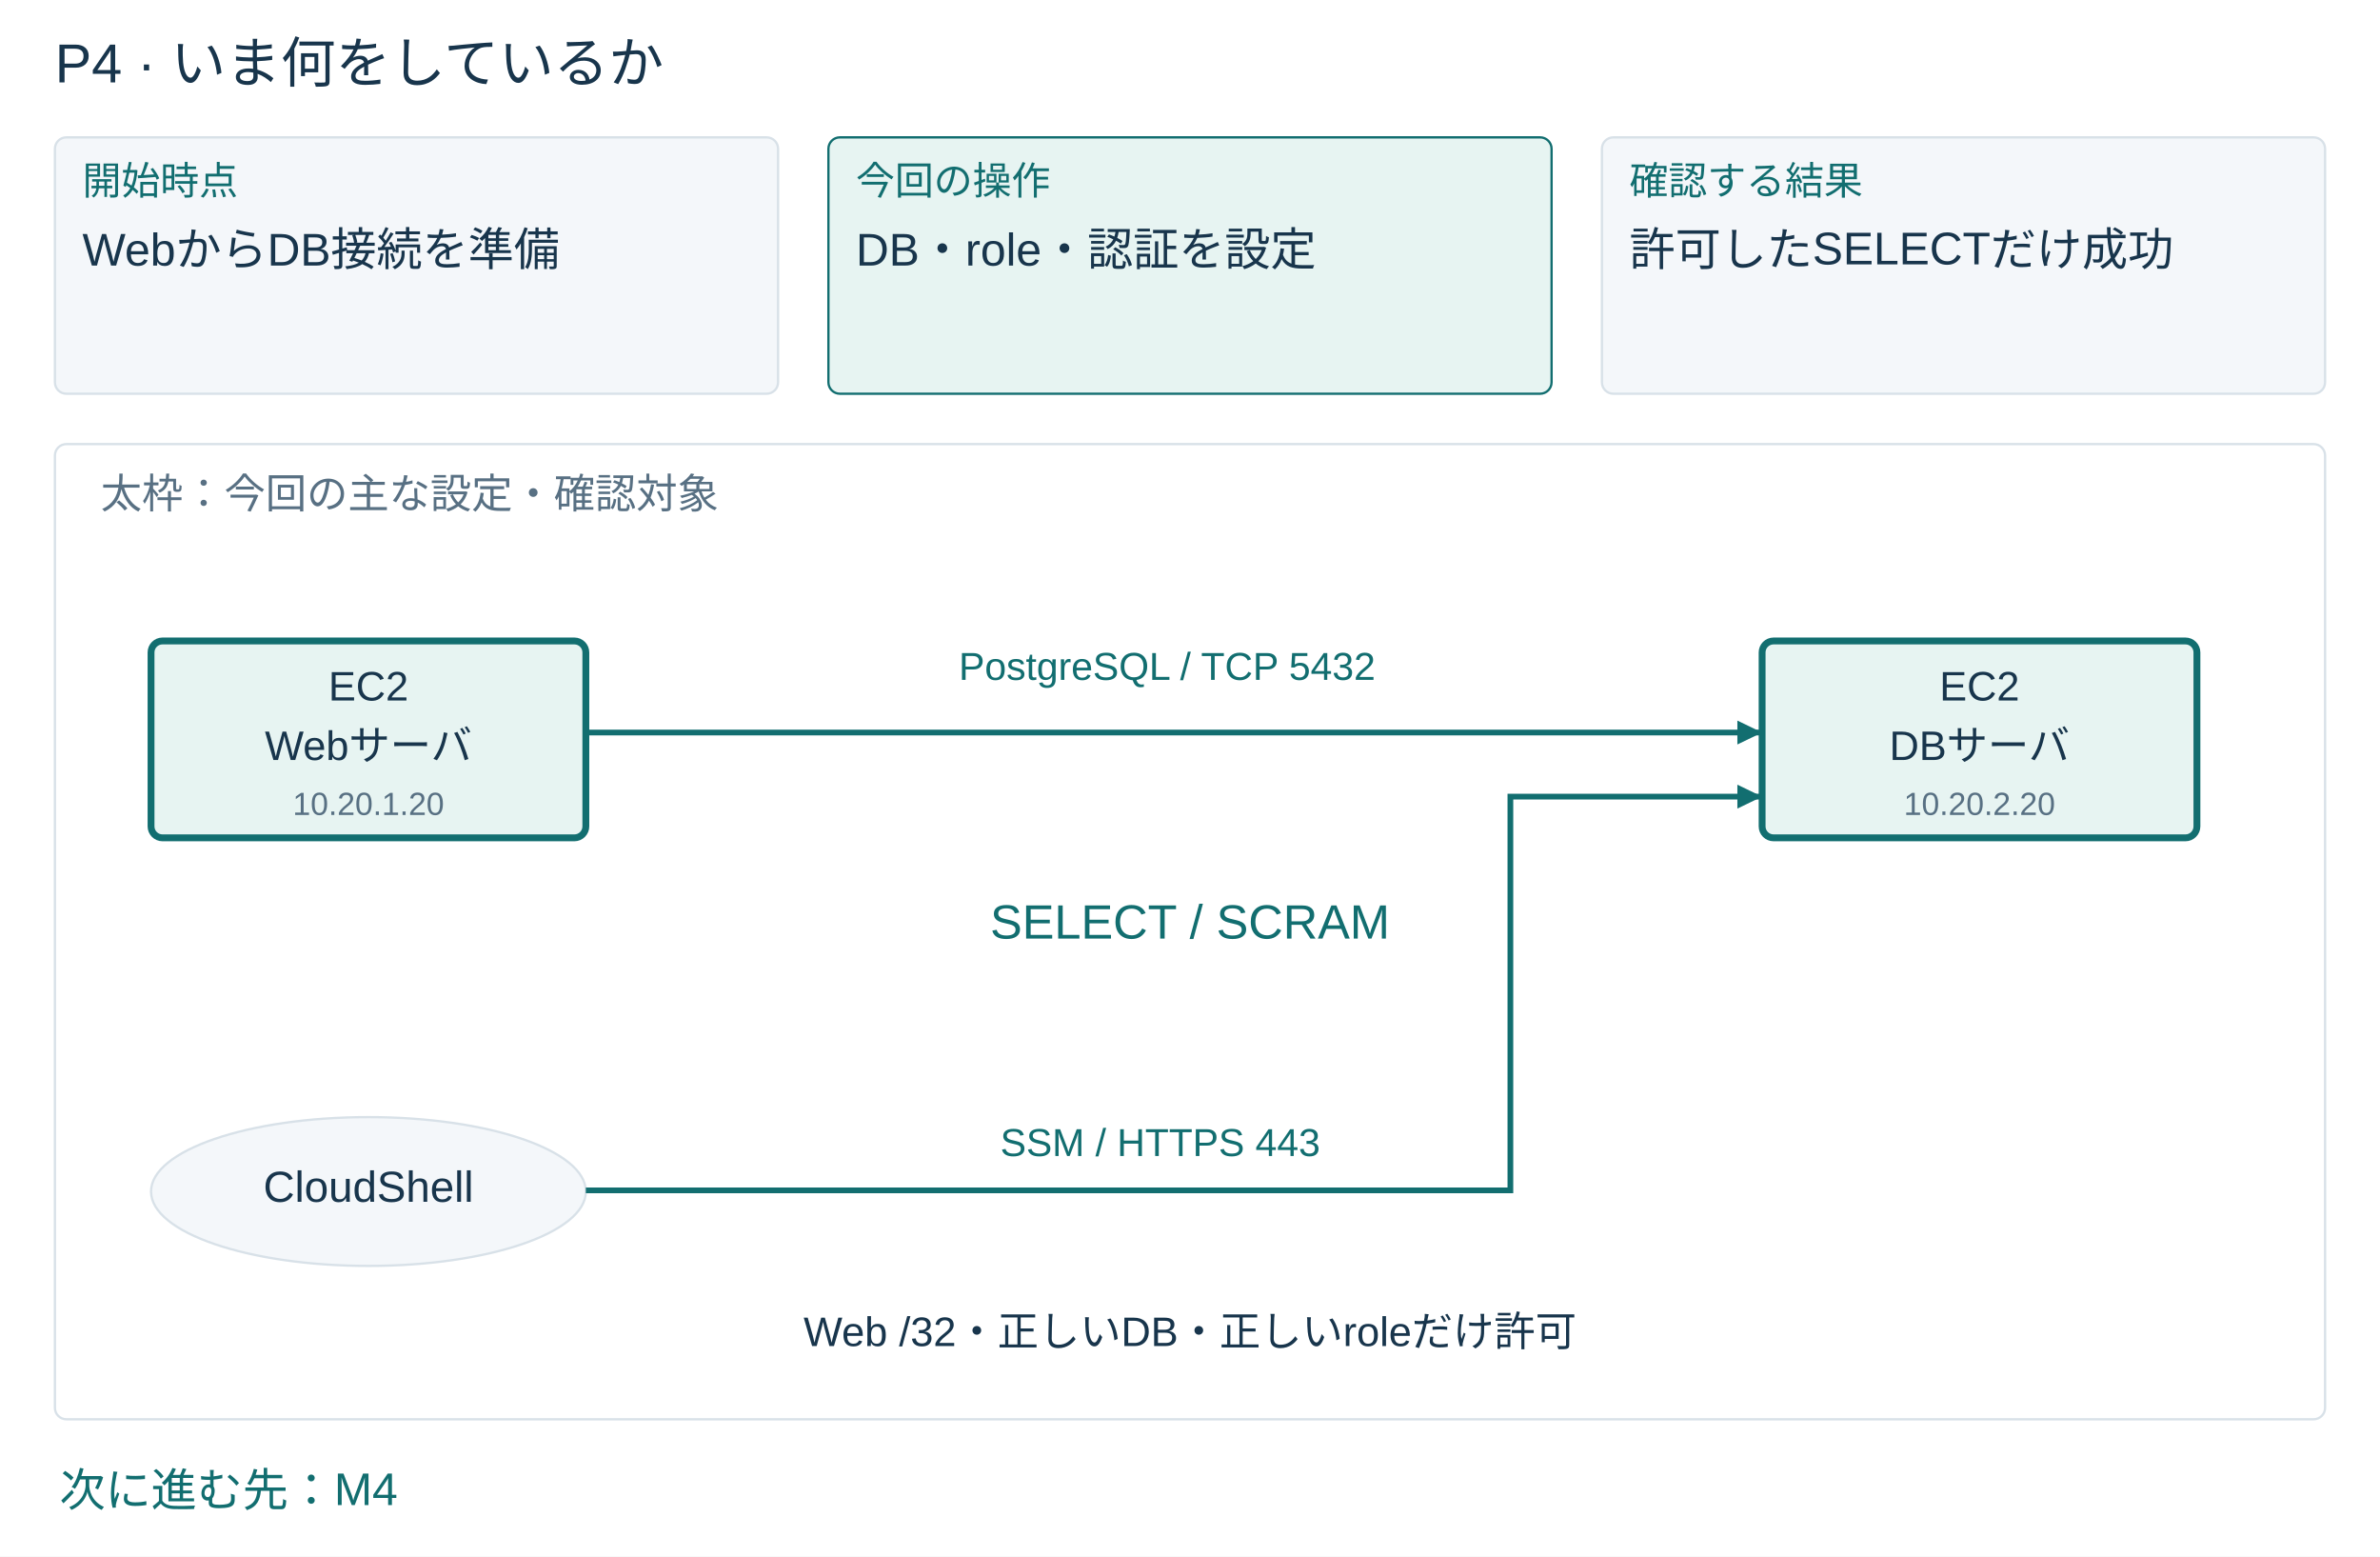
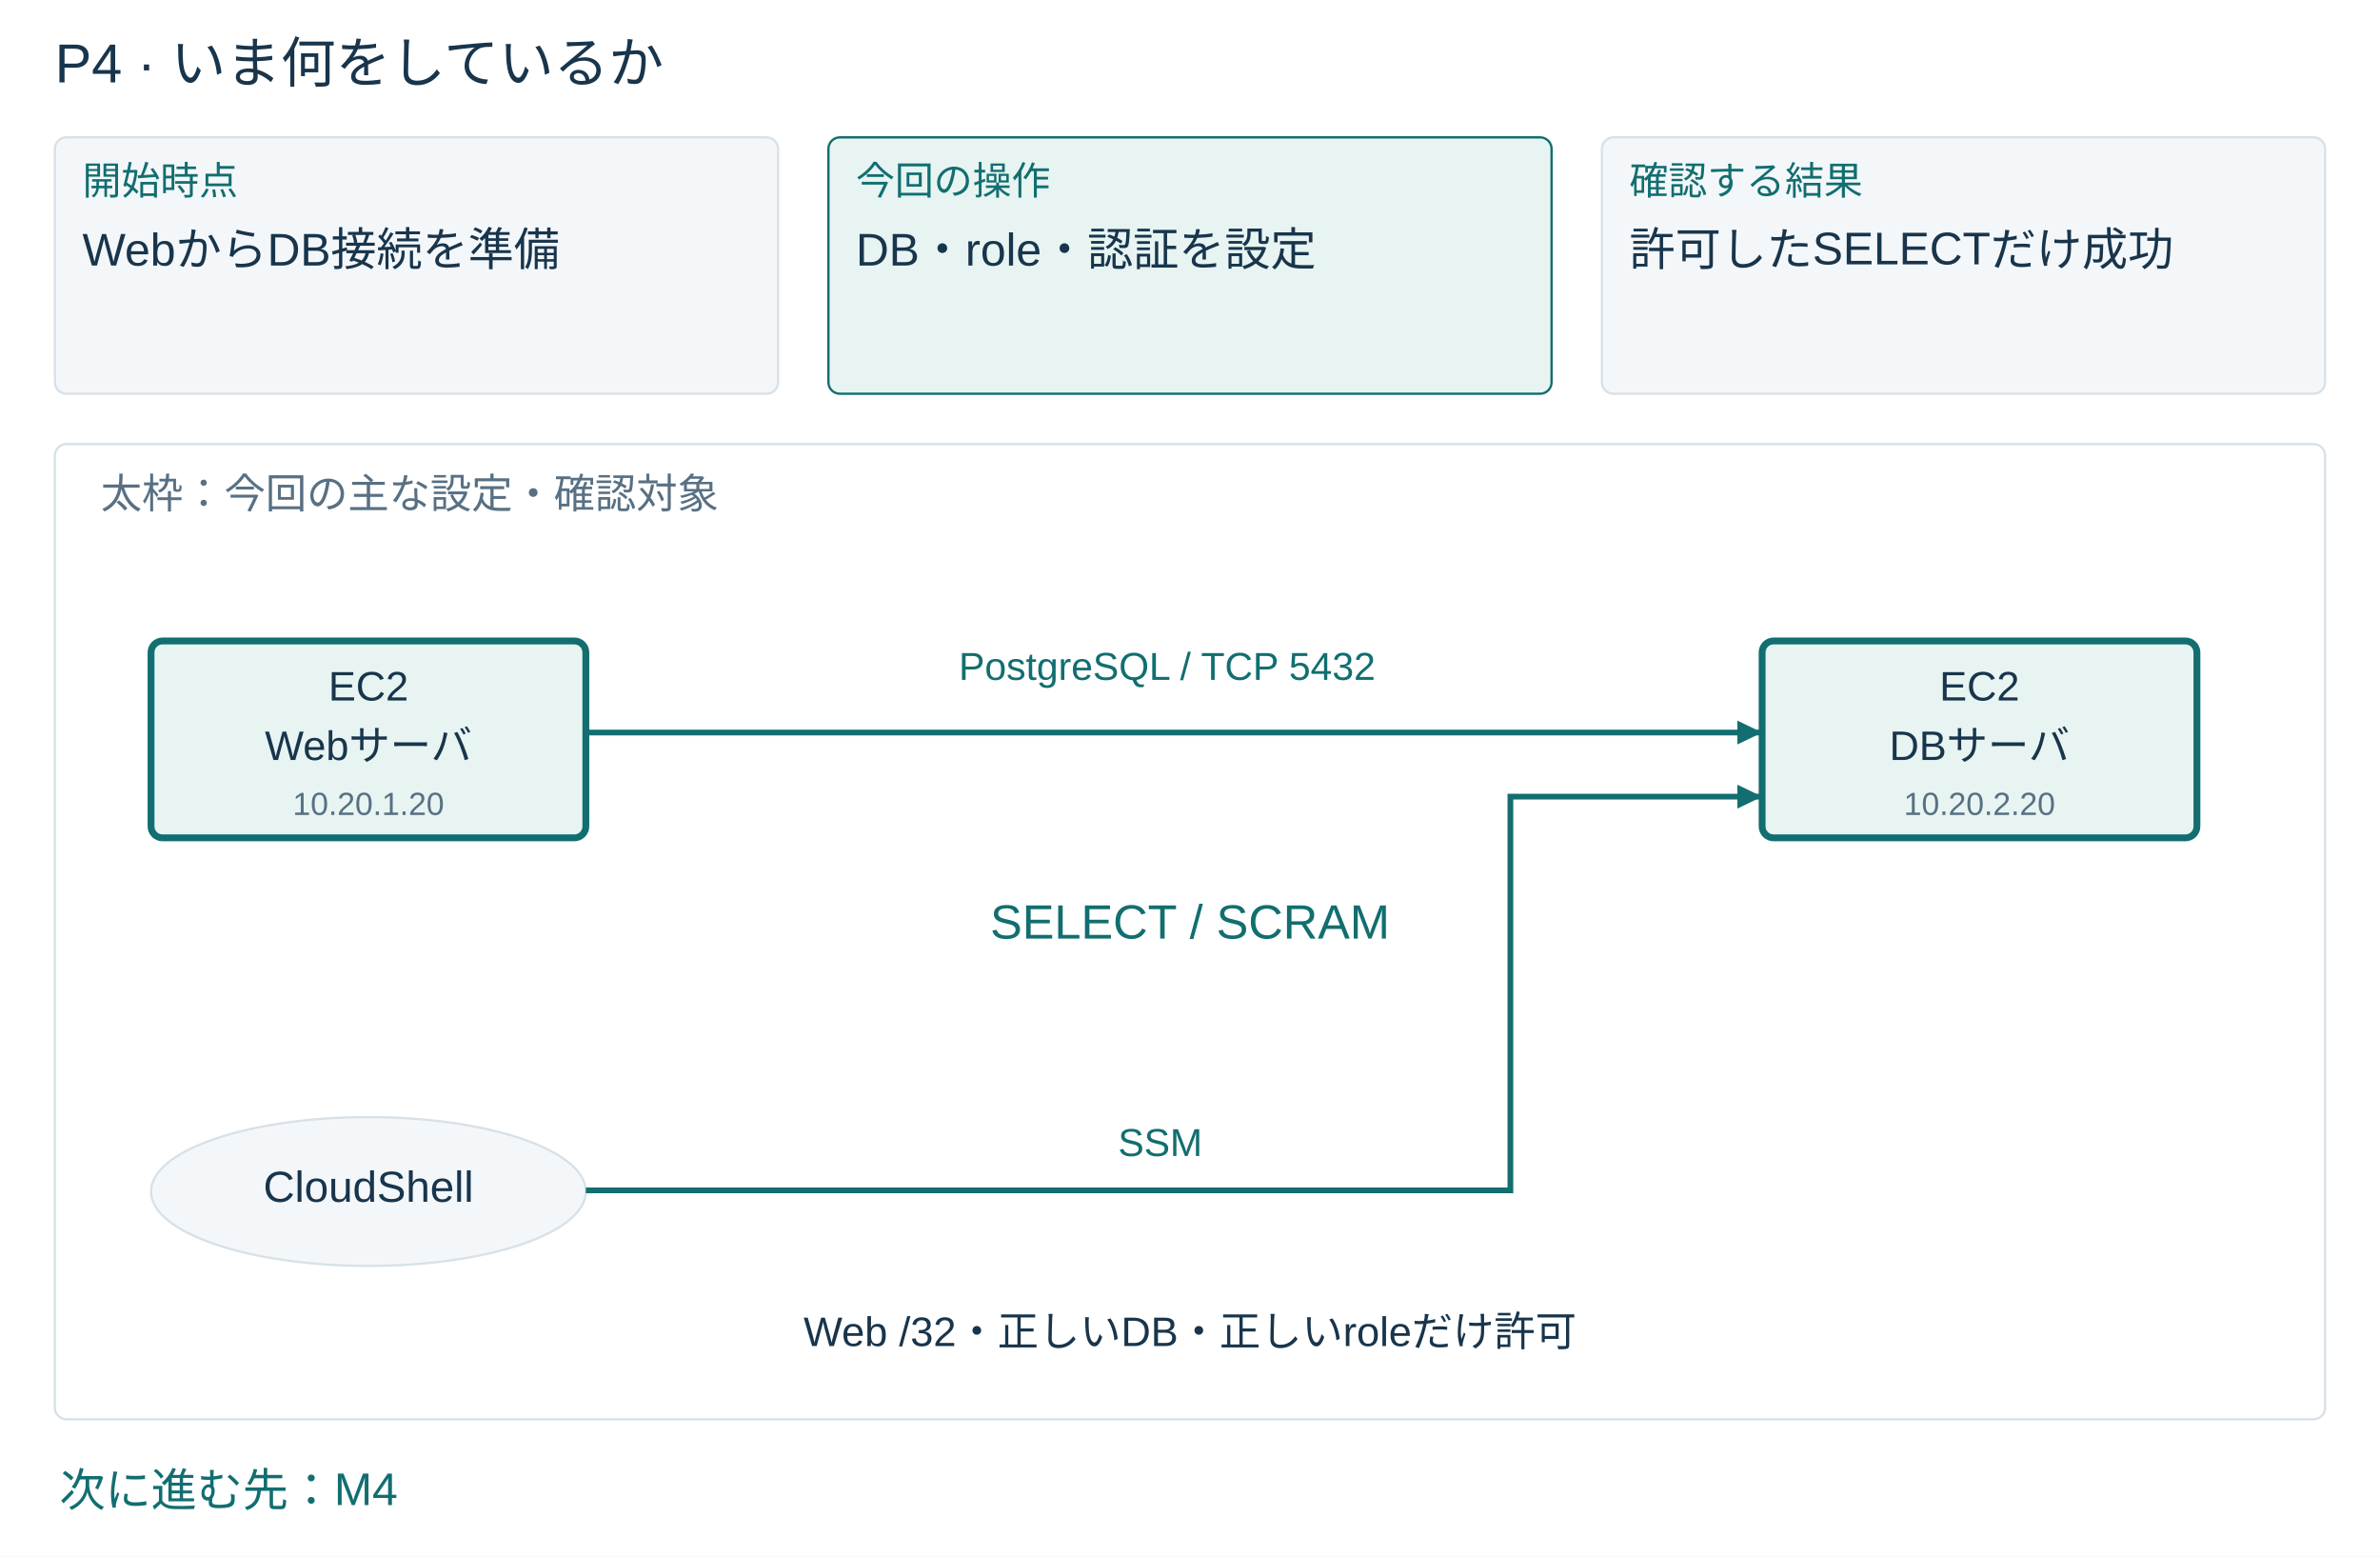
<svg xmlns="http://www.w3.org/2000/svg" width="1040" height="680" viewBox="0 0 1040 680" role="img">
  <rect width="1040" height="680" fill="white" />
  <text x="24" y="36" font-size="24" font-family="Arial,MS Gothic,sans-serif" fill="#18354c">P4 · いま何をしているか</text>
  <rect x="24" y="60" width="316" height="112" rx="5" fill="#f4f7fa" stroke="#d8e1e8" stroke-width="1" />
  <text x="36" y="85" font-size="17" font-family="Arial,MS Gothic,sans-serif" fill="#126e70">開始時点</text>
  <text x="36" y="116" font-size="20" font-family="Arial,MS Gothic,sans-serif" fill="#18354c">WebからDB接続を準備</text>
  <rect x="362" y="60" width="316" height="112" rx="5" fill="#e7f4f2" stroke="#126e70" stroke-width="1" />
  <text x="374" y="85" font-size="17" font-family="Arial,MS Gothic,sans-serif" fill="#126e70">今回の操作</text>
  <text x="374" y="116" font-size="20" font-family="Arial,MS Gothic,sans-serif" fill="#18354c">DB・role・認証を設定</text>
  <rect x="700" y="60" width="316" height="112" rx="5" fill="#f4f7fa" stroke="#d8e1e8" stroke-width="1" />
  <text x="712" y="85" font-size="17" font-family="Arial,MS Gothic,sans-serif" fill="#126e70">確認する結果</text>
  <text x="712" y="116" font-size="20" font-family="Arial,MS Gothic,sans-serif" fill="#18354c">許可したSELECTだけ成功</text>
  <rect x="24" y="194" width="992" height="426" rx="5" fill="white" stroke="#d8e1e8" stroke-width="1" />
  <text x="44" y="222" font-size="18" font-family="Arial,MS Gothic,sans-serif" fill="#587083">太枠：今回の主な設定・確認対象</text>
  <rect x="66" y="280" width="190" height="86" rx="5" fill="#e7f4f2" stroke="#126e70" stroke-width="3" />
  <text x="161.0" y="306" font-size="18" font-family="Arial,MS Gothic,sans-serif" fill="#18354c" text-anchor="middle">EC2</text>
  <text x="161.0" y="332" font-size="18" font-family="Arial,MS Gothic,sans-serif" fill="#18354c" text-anchor="middle">Webサーバ</text>
  <text x="161.0" y="356" font-size="14" font-family="Arial,MS Gothic,sans-serif" fill="#587083" text-anchor="middle">10.20.1.20</text>
  <rect x="770" y="280" width="190" height="86" rx="5" fill="#e7f4f2" stroke="#126e70" stroke-width="3" />
  <text x="865.0" y="306" font-size="18" font-family="Arial,MS Gothic,sans-serif" fill="#18354c" text-anchor="middle">EC2</text>
  <text x="865.0" y="332" font-size="18" font-family="Arial,MS Gothic,sans-serif" fill="#18354c" text-anchor="middle">DBサーバ</text>
  <text x="865.0" y="356" font-size="14" font-family="Arial,MS Gothic,sans-serif" fill="#587083" text-anchor="middle">10.20.2.20</text>
  <polyline points="256,320 770,320" fill="none" stroke="#126e70" stroke-width="2.5" />
  <polygon points="770.00,320.00 759.19,325.22 759.19,314.78" fill="#126e70" />
  <rect x="415.75" y="279" width="188.5" height="25" rx="5" fill="white" stroke="white" stroke-width="1" />
  <text x="510" y="297" font-size="17" font-family="Arial,MS Gothic,sans-serif" fill="#126e70" text-anchor="middle">PostgreSQL / TCP 5432</text>
  <text x="520" y="410" font-size="21" font-family="Arial,MS Gothic,sans-serif" fill="#126e70" text-anchor="middle">SELECT / SCRAM</text>
  <ellipse cx="161.0" cy="520.5" rx="95.0" ry="32.5" fill="#f4f7fa" stroke="#d8e1e8" stroke-width="1" />
  <text x="161.0" y="525" font-size="19" font-family="Arial,MS Gothic,sans-serif" fill="#18354c" text-anchor="middle">CloudShell</text>
  <polyline points="256,520 660,520 660,348 770,348" fill="none" stroke="#126e70" stroke-width="2.5" />
  <polygon points="770.00,348.00 759.19,353.22 759.19,342.78" fill="#126e70" />
-   <rect x="438.25" y="487" width="137.5" height="25" rx="5" fill="white" stroke="white" stroke-width="1" />
-   <text x="507" y="505" font-size="17" font-family="Arial,MS Gothic,sans-serif" fill="#126e70" text-anchor="middle">SSM / HTTPS 443</text>
+   <rect x="489.25" y="487" width="35.5" height="25" rx="5" fill="white" stroke="white" stroke-width="1" />
+   <text x="507" y="505" font-size="17" font-family="Arial,MS Gothic,sans-serif" fill="#126e70" text-anchor="middle">SSM</text>
  <text x="520" y="588" font-size="18" font-family="Arial,MS Gothic,sans-serif" fill="#18354c" text-anchor="middle">Web /32・正しいDB・正しいroleだけ許可</text>
  <text x="26" y="658" font-size="20" font-family="Arial,MS Gothic,sans-serif" fill="#126e70">次に進む先：M4</text>
</svg>
